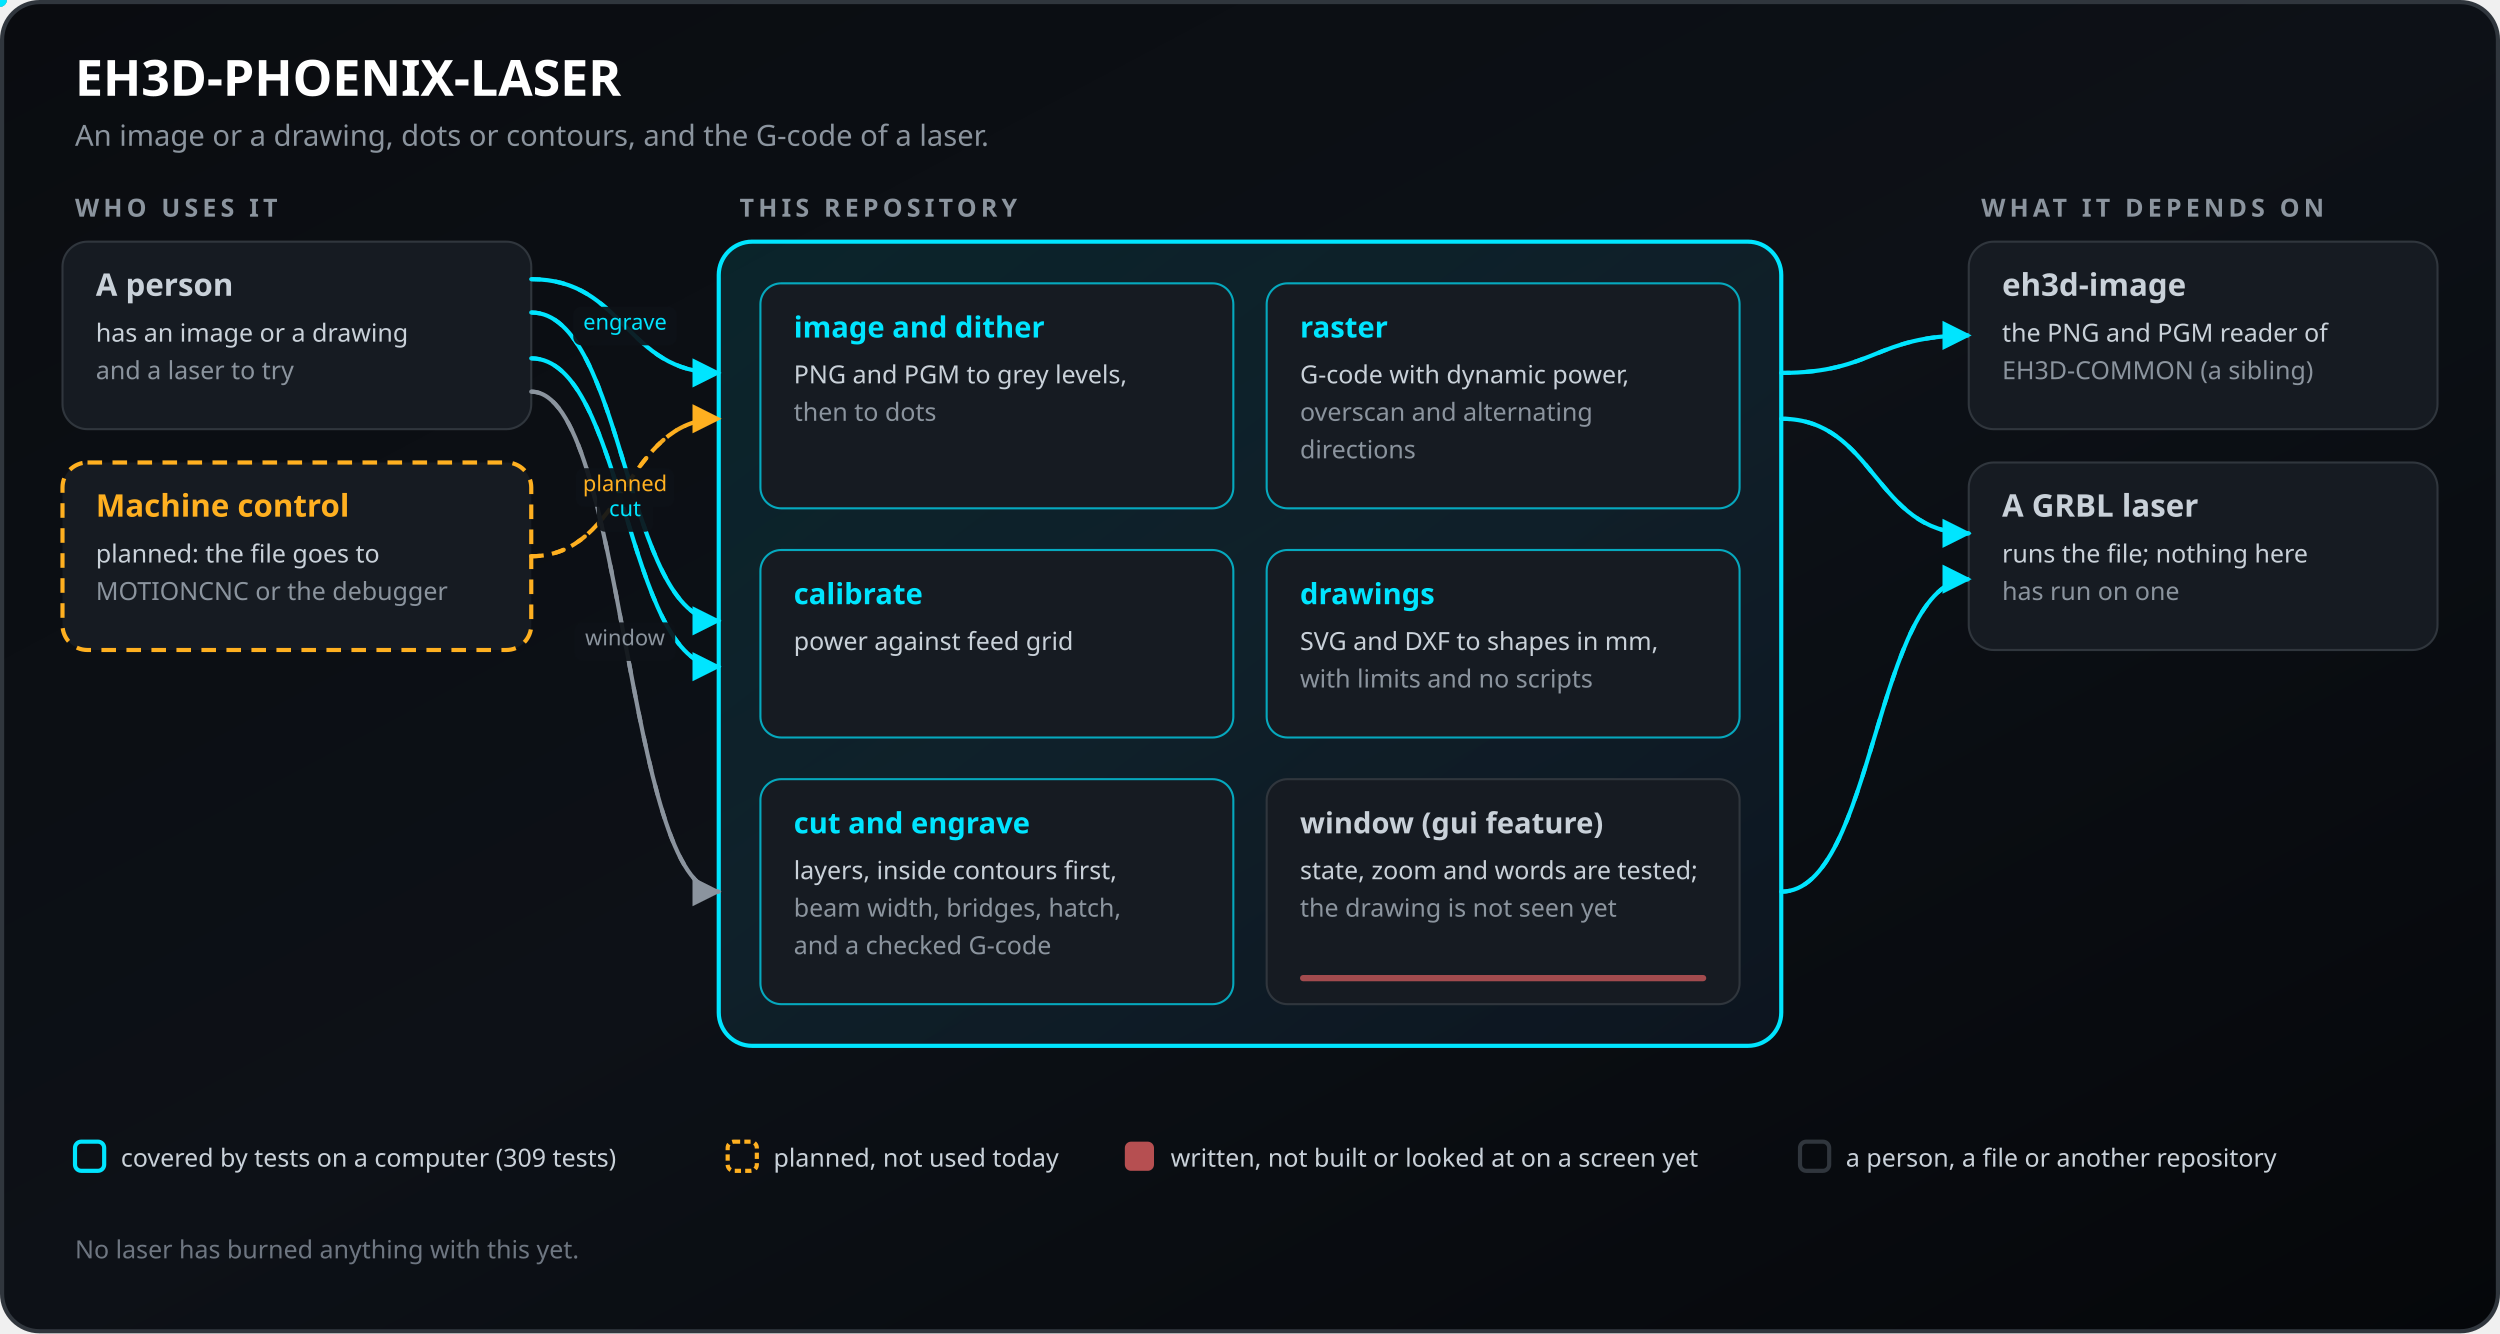
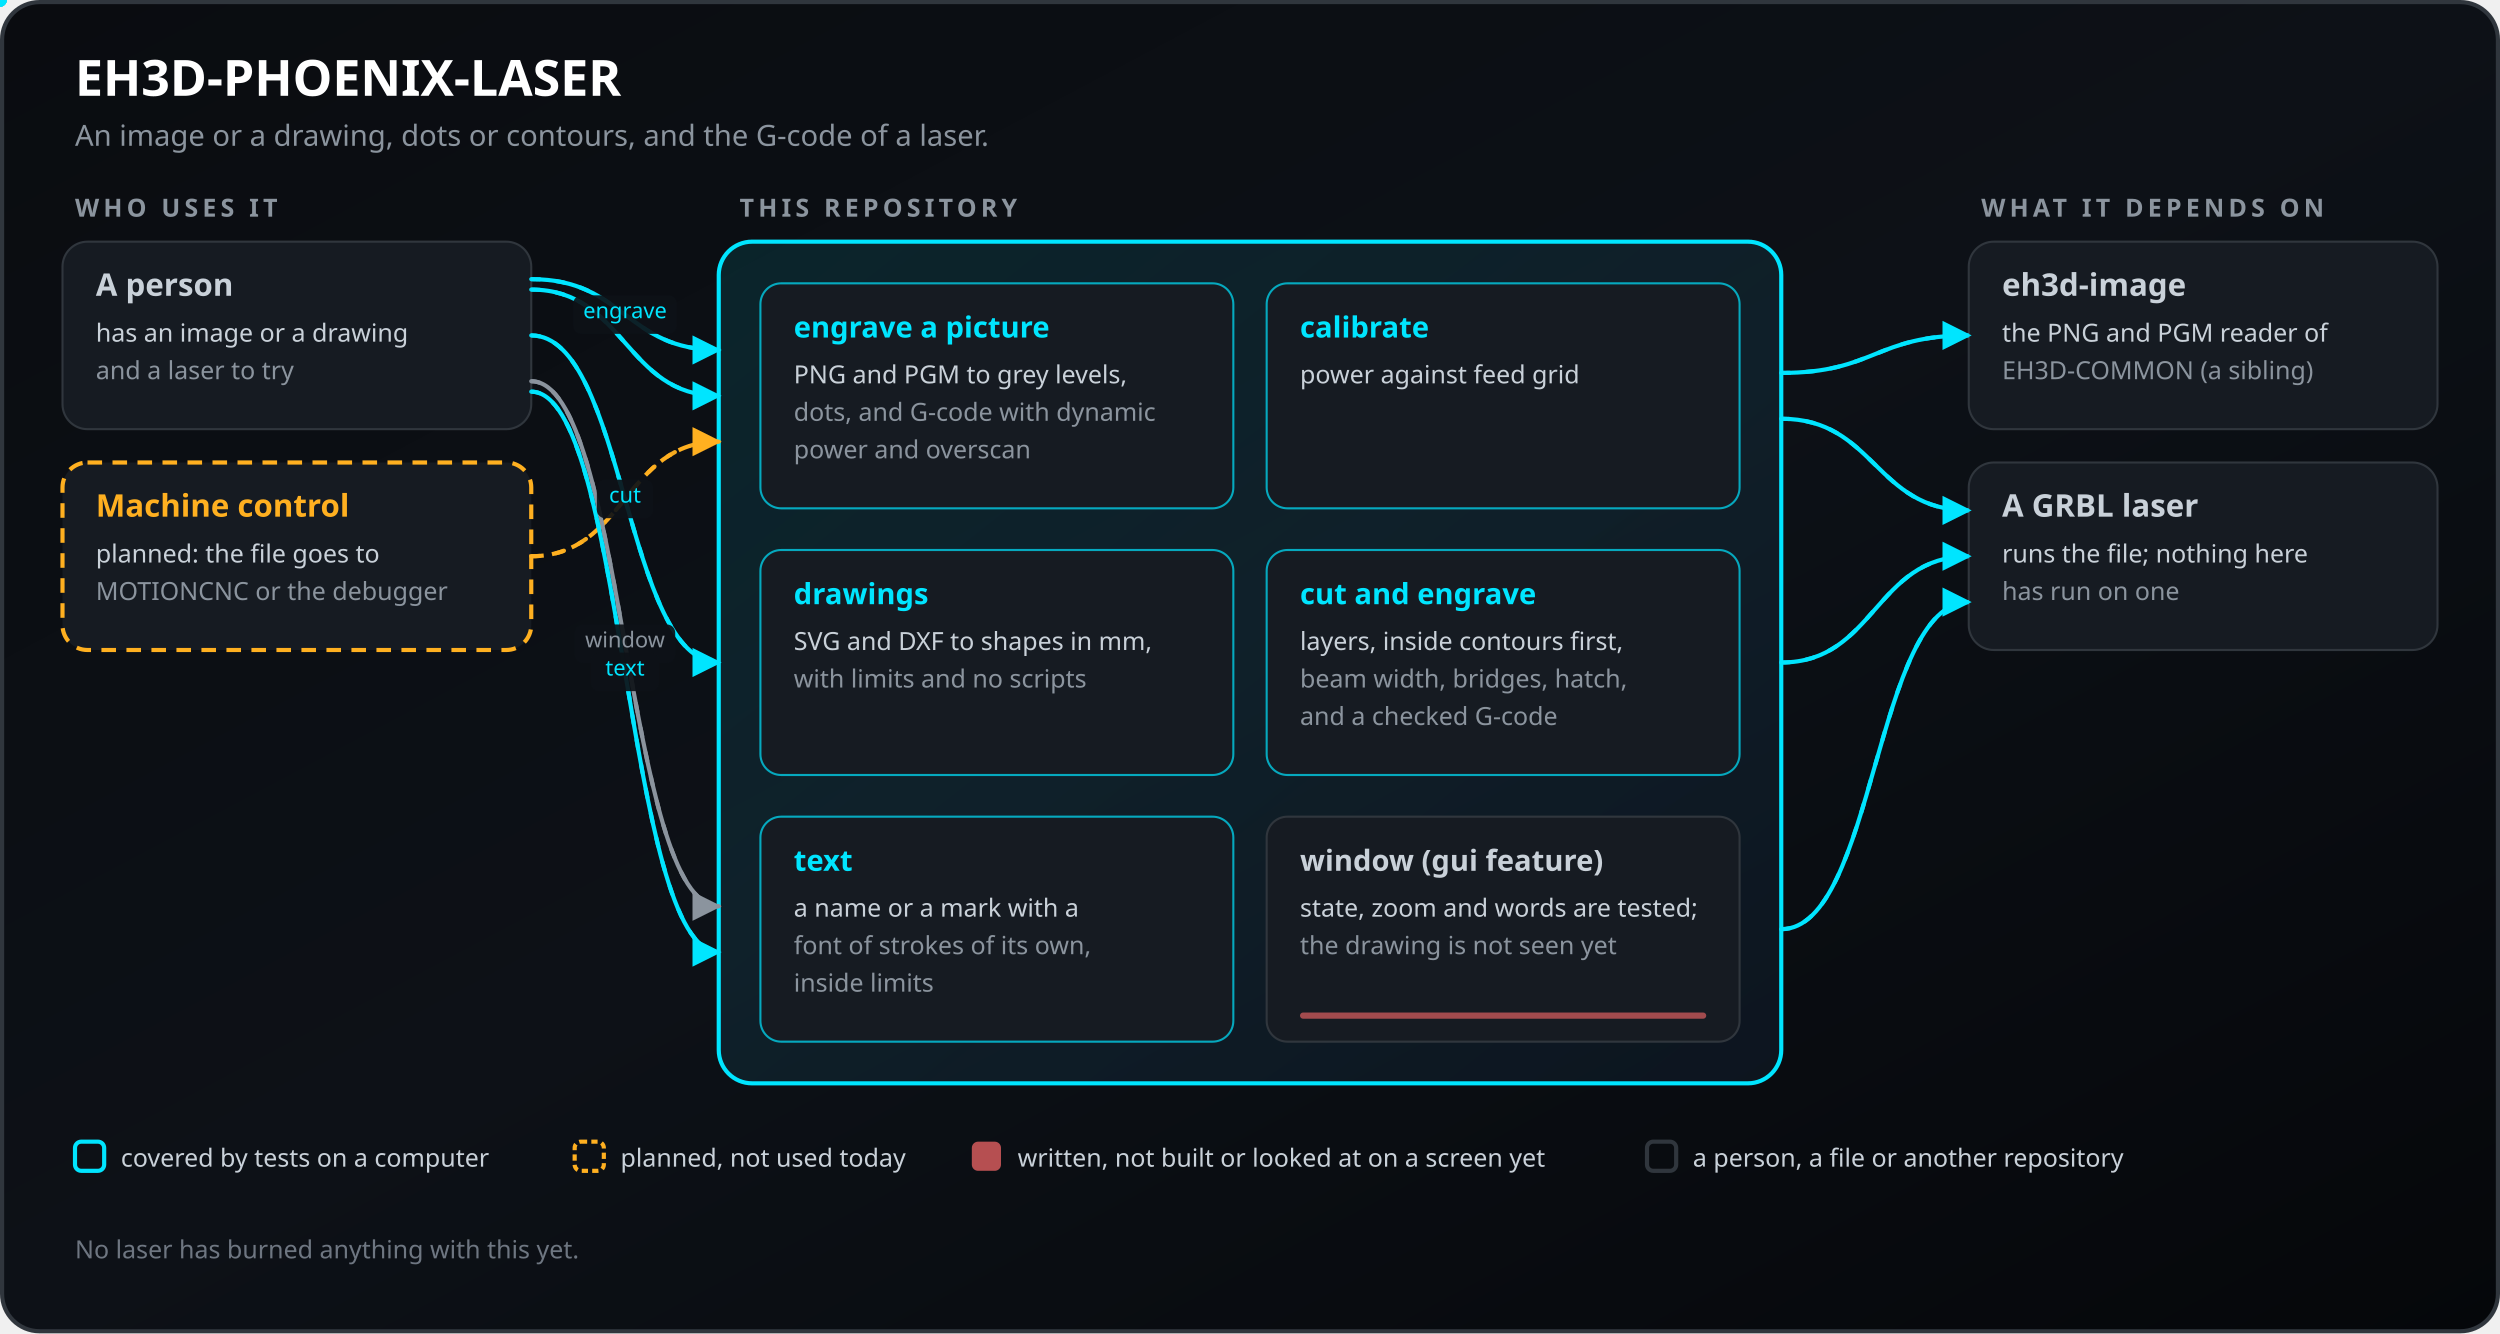
<svg xmlns="http://www.w3.org/2000/svg" viewBox="0 0 1200 640" width="1200" height="640" role="img" aria-labelledby="t d" font-family="'Segoe UI','Noto Sans','Noto Sans CJK SC','Microsoft YaHei','Yu Gothic','Helvetica Neue',Helvetica,Arial,sans-serif">
  <defs>
    <linearGradient id="bg" x1="0" y1="0" x2="1" y2="1">
      <stop offset="0" stop-color="#0A0C10" />
      <stop offset="0.5" stop-color="#0D1117" />
      <stop offset="1" stop-color="#05070A" />
    </linearGradient>
    <linearGradient id="card" x1="0" y1="0" x2="1" y2="1">
      <stop offset="0" stop-color="#121821" />
      <stop offset="1" stop-color="#0B0F15" />
    </linearGradient>
    <linearGradient id="line" x1="0" y1="0" x2="1" y2="0">
      <stop offset="0" stop-color="#00E5FF" />
      <stop offset="1" stop-color="#FF0055" />
    </linearGradient>
    <filter id="glow" x="-50%" y="-50%" width="200%" height="200%">
      <feGaussianBlur stdDeviation="3" result="b" />
      <feMerge>
        <feMergeNode in="b" />
        <feMergeNode in="SourceGraphic" />
      </feMerge>
    </filter>
    <linearGradient id="svc" x1="0" y1="0" x2="1" y2="1">
      <stop offset="0" stop-color="#00E5FF" stop-opacity="0.10" />
      <stop offset="1" stop-color="#4DA3FF" stop-opacity="0.06" />
    </linearGradient>
    <marker id="m00E5FF" viewBox="0 0 10 10" refX="9" refY="5" markerWidth="7" markerHeight="7" orient="auto-start-reverse">
      <path d="M0 0L10 5L0 10z" fill="#00E5FF" />
    </marker>
    <marker id="mC9D1D9" viewBox="0 0 10 10" refX="9" refY="5" markerWidth="7" markerHeight="7" orient="auto-start-reverse">
      <path d="M0 0L10 5L0 10z" fill="#C9D1D9" />
    </marker>
    <marker id="mFFB020" viewBox="0 0 10 10" refX="9" refY="5" markerWidth="7" markerHeight="7" orient="auto-start-reverse">
      <path d="M0 0L10 5L0 10z" fill="#FFB020" />
    </marker>
    <marker id="m30363D" viewBox="0 0 10 10" refX="9" refY="5" markerWidth="7" markerHeight="7" orient="auto-start-reverse">
      <path d="M0 0L10 5L0 10z" fill="#8B949E" />
    </marker>
  </defs>
  <rect x="1" y="1" width="1198" height="638" rx="18" fill="url(#bg)" stroke="#30363D" stroke-width="2" />
  <text x="36" y="46" font-family="'Segoe UI','Noto Sans','Noto Sans CJK SC','Microsoft YaHei','Yu Gothic','Helvetica Neue',Helvetica,Arial,sans-serif" font-size="24" font-weight="700" fill="#FFFFFF" text-anchor="start">EH3D-PHOENIX-LASER</text>
  <text x="36" y="70" font-family="'Segoe UI','Noto Sans','Noto Sans CJK SC','Microsoft YaHei','Yu Gothic','Helvetica Neue',Helvetica,Arial,sans-serif" font-size="14" font-weight="400" fill="#8B949E" text-anchor="start">An image or a drawing, dots or contours, and the G-code of a laser.</text>
  <text x="36" y="104" font-family="'Segoe UI','Noto Sans','Noto Sans CJK SC','Microsoft YaHei','Yu Gothic','Helvetica Neue',Helvetica,Arial,sans-serif" font-size="12" font-weight="700" fill="#8B949E" text-anchor="start" letter-spacing="2">WHO USES IT</text>
  <text x="355" y="104" font-family="'Segoe UI','Noto Sans','Noto Sans CJK SC','Microsoft YaHei','Yu Gothic','Helvetica Neue',Helvetica,Arial,sans-serif" font-size="12" font-weight="700" fill="#8B949E" text-anchor="start" letter-spacing="2">THIS REPOSITORY</text>
  <text x="951" y="104" font-family="'Segoe UI','Noto Sans','Noto Sans CJK SC','Microsoft YaHei','Yu Gothic','Helvetica Neue',Helvetica,Arial,sans-serif" font-size="12" font-weight="700" fill="#8B949E" text-anchor="start" letter-spacing="2">WHAT IT DEPENDS ON</text>
-   <rect x="345" y="116" width="510" height="386" rx="16" fill="url(#svc)" stroke="#00E5FF" stroke-width="2">
+   <rect x="345" y="116" width="510" height="404" rx="16" fill="url(#svc)" stroke="#00E5FF" stroke-width="2">
    <animate attributeName="stroke-opacity" values="0.55;1;0.55" dur="4s" repeatCount="indefinite" />
  </rect>
  <rect x="30" y="116" width="225" height="90" rx="12" fill="#161B22" stroke="#30363D" stroke-width="1" />
  <text x="46" y="142" font-family="'Segoe UI','Noto Sans','Noto Sans CJK SC','Microsoft YaHei','Yu Gothic','Helvetica Neue',Helvetica,Arial,sans-serif" font-size="15" font-weight="700" fill="#C9D1D9" text-anchor="start">A person</text>
  <text x="46" y="164" font-family="'Segoe UI','Noto Sans','Noto Sans CJK SC','Microsoft YaHei','Yu Gothic','Helvetica Neue',Helvetica,Arial,sans-serif" font-size="12" font-weight="400" fill="#C9D1D9" text-anchor="start">has an image or a drawing</text>
  <text x="46" y="182" font-family="'Segoe UI','Noto Sans','Noto Sans CJK SC','Microsoft YaHei','Yu Gothic','Helvetica Neue',Helvetica,Arial,sans-serif" font-size="12" font-weight="400" fill="#8B949E" text-anchor="start">and a laser to try</text>
  <rect x="30" y="222" width="225" height="90" rx="12" fill="#161B22" stroke="#FFB020" stroke-width="2" stroke-dasharray="7 5">
    <animate attributeName="stroke-dashoffset" from="0" to="-24" dur="3s" repeatCount="indefinite" />
  </rect>
  <text x="46" y="248" font-family="'Segoe UI','Noto Sans','Noto Sans CJK SC','Microsoft YaHei','Yu Gothic','Helvetica Neue',Helvetica,Arial,sans-serif" font-size="15" font-weight="700" fill="#FFB020" text-anchor="start">Machine control</text>
  <text x="46" y="270" font-family="'Segoe UI','Noto Sans','Noto Sans CJK SC','Microsoft YaHei','Yu Gothic','Helvetica Neue',Helvetica,Arial,sans-serif" font-size="12" font-weight="400" fill="#C9D1D9" text-anchor="start">planned: the file goes to</text>
  <text x="46" y="288" font-family="'Segoe UI','Noto Sans','Noto Sans CJK SC','Microsoft YaHei','Yu Gothic','Helvetica Neue',Helvetica,Arial,sans-serif" font-size="12" font-weight="400" fill="#8B949E" text-anchor="start">MOTIONCNC or the debugger</text>
  <rect x="365" y="136" width="227" height="108" rx="10" fill="#161B22" stroke="#00E5FF" stroke-width="1" stroke-opacity="0.7">
    <animate attributeName="stroke-opacity" values="0.45;1;0.45;0.45" keyTimes="0;0.08;0.2;1" dur="6s" begin="0s" repeatCount="indefinite" />
    <animate attributeName="stroke-width" values="1;2.4;1;1" keyTimes="0;0.08;0.2;1" dur="6s" begin="0s" repeatCount="indefinite" />
  </rect>
-   <text x="381" y="162" font-family="'Segoe UI','Noto Sans','Noto Sans CJK SC','Microsoft YaHei','Yu Gothic','Helvetica Neue',Helvetica,Arial,sans-serif" font-size="14" font-weight="700" fill="#00E5FF" text-anchor="start">image and dither</text>
+   <text x="381" y="162" font-family="'Segoe UI','Noto Sans','Noto Sans CJK SC','Microsoft YaHei','Yu Gothic','Helvetica Neue',Helvetica,Arial,sans-serif" font-size="14" font-weight="700" fill="#00E5FF" text-anchor="start">engrave a picture</text>
  <text x="381" y="184" font-family="'Segoe UI','Noto Sans','Noto Sans CJK SC','Microsoft YaHei','Yu Gothic','Helvetica Neue',Helvetica,Arial,sans-serif" font-size="12" font-weight="400" fill="#C9D1D9" text-anchor="start">PNG and PGM to grey levels,</text>
-   <text x="381" y="202" font-family="'Segoe UI','Noto Sans','Noto Sans CJK SC','Microsoft YaHei','Yu Gothic','Helvetica Neue',Helvetica,Arial,sans-serif" font-size="12" font-weight="400" fill="#8B949E" text-anchor="start">then to dots</text>
+   <text x="381" y="202" font-family="'Segoe UI','Noto Sans','Noto Sans CJK SC','Microsoft YaHei','Yu Gothic','Helvetica Neue',Helvetica,Arial,sans-serif" font-size="12" font-weight="400" fill="#8B949E" text-anchor="start">dots, and G-code with dynamic</text>
+   <text x="381" y="220" font-family="'Segoe UI','Noto Sans','Noto Sans CJK SC','Microsoft YaHei','Yu Gothic','Helvetica Neue',Helvetica,Arial,sans-serif" font-size="12" font-weight="400" fill="#8B949E" text-anchor="start">power and overscan</text>
  <rect x="608" y="136" width="227" height="108" rx="10" fill="#161B22" stroke="#00E5FF" stroke-width="1" stroke-opacity="0.7">
    <animate attributeName="stroke-opacity" values="0.45;1;0.45;0.45" keyTimes="0;0.08;0.2;1" dur="6s" begin="1s" repeatCount="indefinite" />
    <animate attributeName="stroke-width" values="1;2.4;1;1" keyTimes="0;0.08;0.2;1" dur="6s" begin="1s" repeatCount="indefinite" />
  </rect>
-   <text x="624" y="162" font-family="'Segoe UI','Noto Sans','Noto Sans CJK SC','Microsoft YaHei','Yu Gothic','Helvetica Neue',Helvetica,Arial,sans-serif" font-size="14" font-weight="700" fill="#00E5FF" text-anchor="start">raster</text>
-   <text x="624" y="184" font-family="'Segoe UI','Noto Sans','Noto Sans CJK SC','Microsoft YaHei','Yu Gothic','Helvetica Neue',Helvetica,Arial,sans-serif" font-size="12" font-weight="400" fill="#C9D1D9" text-anchor="start">G-code with dynamic power,</text>
-   <text x="624" y="202" font-family="'Segoe UI','Noto Sans','Noto Sans CJK SC','Microsoft YaHei','Yu Gothic','Helvetica Neue',Helvetica,Arial,sans-serif" font-size="12" font-weight="400" fill="#8B949E" text-anchor="start">overscan and alternating</text>
-   <text x="624" y="220" font-family="'Segoe UI','Noto Sans','Noto Sans CJK SC','Microsoft YaHei','Yu Gothic','Helvetica Neue',Helvetica,Arial,sans-serif" font-size="12" font-weight="400" fill="#8B949E" text-anchor="start">directions</text>
-   <rect x="365" y="264" width="227" height="90" rx="10" fill="#161B22" stroke="#00E5FF" stroke-width="1" stroke-opacity="0.7">
+   <text x="624" y="162" font-family="'Segoe UI','Noto Sans','Noto Sans CJK SC','Microsoft YaHei','Yu Gothic','Helvetica Neue',Helvetica,Arial,sans-serif" font-size="14" font-weight="700" fill="#00E5FF" text-anchor="start">calibrate</text>
+   <text x="624" y="184" font-family="'Segoe UI','Noto Sans','Noto Sans CJK SC','Microsoft YaHei','Yu Gothic','Helvetica Neue',Helvetica,Arial,sans-serif" font-size="12" font-weight="400" fill="#C9D1D9" text-anchor="start">power against feed grid</text>
+   <rect x="365" y="264" width="227" height="108" rx="10" fill="#161B22" stroke="#00E5FF" stroke-width="1" stroke-opacity="0.7">
    <animate attributeName="stroke-opacity" values="0.45;1;0.45;0.45" keyTimes="0;0.08;0.2;1" dur="6s" begin="2s" repeatCount="indefinite" />
    <animate attributeName="stroke-width" values="1;2.4;1;1" keyTimes="0;0.08;0.2;1" dur="6s" begin="2s" repeatCount="indefinite" />
  </rect>
-   <text x="381" y="290" font-family="'Segoe UI','Noto Sans','Noto Sans CJK SC','Microsoft YaHei','Yu Gothic','Helvetica Neue',Helvetica,Arial,sans-serif" font-size="14" font-weight="700" fill="#00E5FF" text-anchor="start">calibrate</text>
-   <text x="381" y="312" font-family="'Segoe UI','Noto Sans','Noto Sans CJK SC','Microsoft YaHei','Yu Gothic','Helvetica Neue',Helvetica,Arial,sans-serif" font-size="12" font-weight="400" fill="#C9D1D9" text-anchor="start">power against feed grid</text>
-   <rect x="608" y="264" width="227" height="90" rx="10" fill="#161B22" stroke="#00E5FF" stroke-width="1" stroke-opacity="0.7">
+   <text x="381" y="290" font-family="'Segoe UI','Noto Sans','Noto Sans CJK SC','Microsoft YaHei','Yu Gothic','Helvetica Neue',Helvetica,Arial,sans-serif" font-size="14" font-weight="700" fill="#00E5FF" text-anchor="start">drawings</text>
+   <text x="381" y="312" font-family="'Segoe UI','Noto Sans','Noto Sans CJK SC','Microsoft YaHei','Yu Gothic','Helvetica Neue',Helvetica,Arial,sans-serif" font-size="12" font-weight="400" fill="#C9D1D9" text-anchor="start">SVG and DXF to shapes in mm,</text>
+   <text x="381" y="330" font-family="'Segoe UI','Noto Sans','Noto Sans CJK SC','Microsoft YaHei','Yu Gothic','Helvetica Neue',Helvetica,Arial,sans-serif" font-size="12" font-weight="400" fill="#8B949E" text-anchor="start">with limits and no scripts</text>
+   <rect x="608" y="264" width="227" height="108" rx="10" fill="#161B22" stroke="#00E5FF" stroke-width="1" stroke-opacity="0.7">
    <animate attributeName="stroke-opacity" values="0.45;1;0.45;0.45" keyTimes="0;0.08;0.2;1" dur="6s" begin="3s" repeatCount="indefinite" />
    <animate attributeName="stroke-width" values="1;2.4;1;1" keyTimes="0;0.08;0.2;1" dur="6s" begin="3s" repeatCount="indefinite" />
  </rect>
-   <text x="624" y="290" font-family="'Segoe UI','Noto Sans','Noto Sans CJK SC','Microsoft YaHei','Yu Gothic','Helvetica Neue',Helvetica,Arial,sans-serif" font-size="14" font-weight="700" fill="#00E5FF" text-anchor="start">drawings</text>
-   <text x="624" y="312" font-family="'Segoe UI','Noto Sans','Noto Sans CJK SC','Microsoft YaHei','Yu Gothic','Helvetica Neue',Helvetica,Arial,sans-serif" font-size="12" font-weight="400" fill="#C9D1D9" text-anchor="start">SVG and DXF to shapes in mm,</text>
-   <text x="624" y="330" font-family="'Segoe UI','Noto Sans','Noto Sans CJK SC','Microsoft YaHei','Yu Gothic','Helvetica Neue',Helvetica,Arial,sans-serif" font-size="12" font-weight="400" fill="#8B949E" text-anchor="start">with limits and no scripts</text>
-   <rect x="365" y="374" width="227" height="108" rx="10" fill="#161B22" stroke="#00E5FF" stroke-width="1" stroke-opacity="0.7">
+   <text x="624" y="290" font-family="'Segoe UI','Noto Sans','Noto Sans CJK SC','Microsoft YaHei','Yu Gothic','Helvetica Neue',Helvetica,Arial,sans-serif" font-size="14" font-weight="700" fill="#00E5FF" text-anchor="start">cut and engrave</text>
+   <text x="624" y="312" font-family="'Segoe UI','Noto Sans','Noto Sans CJK SC','Microsoft YaHei','Yu Gothic','Helvetica Neue',Helvetica,Arial,sans-serif" font-size="12" font-weight="400" fill="#C9D1D9" text-anchor="start">layers, inside contours first,</text>
+   <text x="624" y="330" font-family="'Segoe UI','Noto Sans','Noto Sans CJK SC','Microsoft YaHei','Yu Gothic','Helvetica Neue',Helvetica,Arial,sans-serif" font-size="12" font-weight="400" fill="#8B949E" text-anchor="start">beam width, bridges, hatch,</text>
+   <text x="624" y="348" font-family="'Segoe UI','Noto Sans','Noto Sans CJK SC','Microsoft YaHei','Yu Gothic','Helvetica Neue',Helvetica,Arial,sans-serif" font-size="12" font-weight="400" fill="#8B949E" text-anchor="start">and a checked G-code</text>
+   <rect x="365" y="392" width="227" height="108" rx="10" fill="#161B22" stroke="#00E5FF" stroke-width="1" stroke-opacity="0.7">
    <animate attributeName="stroke-opacity" values="0.45;1;0.45;0.45" keyTimes="0;0.08;0.2;1" dur="6s" begin="4s" repeatCount="indefinite" />
    <animate attributeName="stroke-width" values="1;2.4;1;1" keyTimes="0;0.08;0.2;1" dur="6s" begin="4s" repeatCount="indefinite" />
  </rect>
-   <text x="381" y="400" font-family="'Segoe UI','Noto Sans','Noto Sans CJK SC','Microsoft YaHei','Yu Gothic','Helvetica Neue',Helvetica,Arial,sans-serif" font-size="14" font-weight="700" fill="#00E5FF" text-anchor="start">cut and engrave</text>
-   <text x="381" y="422" font-family="'Segoe UI','Noto Sans','Noto Sans CJK SC','Microsoft YaHei','Yu Gothic','Helvetica Neue',Helvetica,Arial,sans-serif" font-size="12" font-weight="400" fill="#C9D1D9" text-anchor="start">layers, inside contours first,</text>
-   <text x="381" y="440" font-family="'Segoe UI','Noto Sans','Noto Sans CJK SC','Microsoft YaHei','Yu Gothic','Helvetica Neue',Helvetica,Arial,sans-serif" font-size="12" font-weight="400" fill="#8B949E" text-anchor="start">beam width, bridges, hatch,</text>
-   <text x="381" y="458" font-family="'Segoe UI','Noto Sans','Noto Sans CJK SC','Microsoft YaHei','Yu Gothic','Helvetica Neue',Helvetica,Arial,sans-serif" font-size="12" font-weight="400" fill="#8B949E" text-anchor="start">and a checked G-code</text>
-   <rect x="608" y="374" width="227" height="108" rx="10" fill="#161B22" stroke="#30363D" stroke-width="1">
+   <text x="381" y="418" font-family="'Segoe UI','Noto Sans','Noto Sans CJK SC','Microsoft YaHei','Yu Gothic','Helvetica Neue',Helvetica,Arial,sans-serif" font-size="14" font-weight="700" fill="#00E5FF" text-anchor="start">text</text>
+   <text x="381" y="440" font-family="'Segoe UI','Noto Sans','Noto Sans CJK SC','Microsoft YaHei','Yu Gothic','Helvetica Neue',Helvetica,Arial,sans-serif" font-size="12" font-weight="400" fill="#C9D1D9" text-anchor="start">a name or a mark with a</text>
+   <text x="381" y="458" font-family="'Segoe UI','Noto Sans','Noto Sans CJK SC','Microsoft YaHei','Yu Gothic','Helvetica Neue',Helvetica,Arial,sans-serif" font-size="12" font-weight="400" fill="#8B949E" text-anchor="start">font of strokes of its own,</text>
+   <text x="381" y="476" font-family="'Segoe UI','Noto Sans','Noto Sans CJK SC','Microsoft YaHei','Yu Gothic','Helvetica Neue',Helvetica,Arial,sans-serif" font-size="12" font-weight="400" fill="#8B949E" text-anchor="start">inside limits</text>
+   <rect x="608" y="392" width="227" height="108" rx="10" fill="#161B22" stroke="#30363D" stroke-width="1">
    <animate attributeName="stroke-opacity" values="0.45;1;0.45;0.45" keyTimes="0;0.08;0.2;1" dur="6s" begin="5s" repeatCount="indefinite" />
    <animate attributeName="stroke-width" values="1;2.4;1;1" keyTimes="0;0.08;0.2;1" dur="6s" begin="5s" repeatCount="indefinite" />
  </rect>
-   <text x="624" y="400" font-family="'Segoe UI','Noto Sans','Noto Sans CJK SC','Microsoft YaHei','Yu Gothic','Helvetica Neue',Helvetica,Arial,sans-serif" font-size="14" font-weight="700" fill="#C9D1D9" text-anchor="start">window (gui feature)</text>
-   <text x="624" y="422" font-family="'Segoe UI','Noto Sans','Noto Sans CJK SC','Microsoft YaHei','Yu Gothic','Helvetica Neue',Helvetica,Arial,sans-serif" font-size="12" font-weight="400" fill="#C9D1D9" text-anchor="start">state, zoom and words are tested;</text>
-   <text x="624" y="440" font-family="'Segoe UI','Noto Sans','Noto Sans CJK SC','Microsoft YaHei','Yu Gothic','Helvetica Neue',Helvetica,Arial,sans-serif" font-size="12" font-weight="400" fill="#8B949E" text-anchor="start">the drawing is not seen yet</text>
-   <rect x="624" y="468" width="195" height="3" rx="1.5" fill="#FF6B6B" opacity="0.6">
+   <text x="624" y="418" font-family="'Segoe UI','Noto Sans','Noto Sans CJK SC','Microsoft YaHei','Yu Gothic','Helvetica Neue',Helvetica,Arial,sans-serif" font-size="14" font-weight="700" fill="#C9D1D9" text-anchor="start">window (gui feature)</text>
+   <text x="624" y="440" font-family="'Segoe UI','Noto Sans','Noto Sans CJK SC','Microsoft YaHei','Yu Gothic','Helvetica Neue',Helvetica,Arial,sans-serif" font-size="12" font-weight="400" fill="#C9D1D9" text-anchor="start">state, zoom and words are tested;</text>
+   <text x="624" y="458" font-family="'Segoe UI','Noto Sans','Noto Sans CJK SC','Microsoft YaHei','Yu Gothic','Helvetica Neue',Helvetica,Arial,sans-serif" font-size="12" font-weight="400" fill="#8B949E" text-anchor="start">the drawing is not seen yet</text>
+   <rect x="624" y="486" width="195" height="3" rx="1.5" fill="#FF6B6B" opacity="0.6">
    <animate attributeName="opacity" values="0.25;0.85;0.25" dur="2.8s" repeatCount="indefinite" />
  </rect>
  <rect x="945" y="116" width="225" height="90" rx="12" fill="#161B22" stroke="#30363D" stroke-width="1" />
  <text x="961" y="142" font-family="'Segoe UI','Noto Sans','Noto Sans CJK SC','Microsoft YaHei','Yu Gothic','Helvetica Neue',Helvetica,Arial,sans-serif" font-size="15" font-weight="700" fill="#C9D1D9" text-anchor="start">eh3d-image</text>
  <text x="961" y="164" font-family="'Segoe UI','Noto Sans','Noto Sans CJK SC','Microsoft YaHei','Yu Gothic','Helvetica Neue',Helvetica,Arial,sans-serif" font-size="12" font-weight="400" fill="#C9D1D9" text-anchor="start">the PNG and PGM reader of</text>
  <text x="961" y="182" font-family="'Segoe UI','Noto Sans','Noto Sans CJK SC','Microsoft YaHei','Yu Gothic','Helvetica Neue',Helvetica,Arial,sans-serif" font-size="12" font-weight="400" fill="#8B949E" text-anchor="start">EH3D-COMMON (a sibling)</text>
  <rect x="945" y="222" width="225" height="90" rx="12" fill="#161B22" stroke="#30363D" stroke-width="1" />
  <text x="961" y="248" font-family="'Segoe UI','Noto Sans','Noto Sans CJK SC','Microsoft YaHei','Yu Gothic','Helvetica Neue',Helvetica,Arial,sans-serif" font-size="15" font-weight="700" fill="#C9D1D9" text-anchor="start">A GRBL laser</text>
  <text x="961" y="270" font-family="'Segoe UI','Noto Sans','Noto Sans CJK SC','Microsoft YaHei','Yu Gothic','Helvetica Neue',Helvetica,Arial,sans-serif" font-size="12" font-weight="400" fill="#C9D1D9" text-anchor="start">runs the file; nothing here</text>
  <text x="961" y="288" font-family="'Segoe UI','Noto Sans','Noto Sans CJK SC','Microsoft YaHei','Yu Gothic','Helvetica Neue',Helvetica,Arial,sans-serif" font-size="12" font-weight="400" fill="#8B949E" text-anchor="start">has run on one</text>
-   <path id="p0" d="M255 134 C300 134 300 179 345 179" stroke="#00E5FF" stroke-width="2" fill="none" marker-end="url(#m00E5FF)" />
-   <path d="M255 134 C300 134 300 179 345 179" stroke="#00E5FF" stroke-width="2" fill="none" stroke-linecap="round" stroke-dasharray="4 8" opacity="0.95">
+   <path id="p0" d="M255 134 C300 134 300 168 345 168" stroke="#00E5FF" stroke-width="2" fill="none" marker-end="url(#m00E5FF)" />
+   <path d="M255 134 C300 134 300 168 345 168" stroke="#00E5FF" stroke-width="2" fill="none" stroke-linecap="round" stroke-dasharray="4 8" opacity="0.95">
    <animate attributeName="stroke-dashoffset" from="0" to="-24" dur="1.2s" repeatCount="indefinite" />
  </path>
  <circle r="3.2" fill="#00E5FF">
    <animateMotion dur="1.8s" begin="0.00s" repeatCount="indefinite">
      <mpath href="#p0" />
    </animateMotion>
    <animate attributeName="opacity" values="0;1;1;0" keyTimes="0;0.15;0.85;1" dur="1.8s" begin="0.00s" repeatCount="indefinite" />
  </circle>
-   <path id="p1" d="M255 150 C300 150 300 298 345 298" stroke="#00E5FF" stroke-width="2" fill="none" marker-end="url(#m00E5FF)" />
-   <path d="M255 150 C300 150 300 298 345 298" stroke="#00E5FF" stroke-width="2" fill="none" stroke-linecap="round" stroke-dasharray="4 8" opacity="0.95">
+   <path id="p1" d="M255 139 C300 139 300 190 345 190" stroke="#00E5FF" stroke-width="2" fill="none" marker-end="url(#m00E5FF)" />
+   <path d="M255 139 C300 139 300 190 345 190" stroke="#00E5FF" stroke-width="2" fill="none" stroke-linecap="round" stroke-dasharray="4 8" opacity="0.95">
    <animate attributeName="stroke-dashoffset" from="0" to="-24" dur="1.2s" repeatCount="indefinite" />
  </path>
  <circle r="3.2" fill="#00E5FF">
    <animateMotion dur="1.8s" begin="0.35s" repeatCount="indefinite">
      <mpath href="#p1" />
    </animateMotion>
    <animate attributeName="opacity" values="0;1;1;0" keyTimes="0;0.15;0.85;1" dur="1.8s" begin="0.35s" repeatCount="indefinite" />
  </circle>
-   <path id="p2" d="M255 267 C300 267 300 201 345 201" stroke="#FFB020" stroke-width="2" fill="none" stroke-dasharray="6 4" marker-end="url(#mFFB020)" />
-   <path d="M255 267 C300 267 300 201 345 201" stroke="#FFB020" stroke-width="2" fill="none" stroke-linecap="round" stroke-dasharray="4 8" opacity="0.95">
+   <path id="p2" d="M255 267 C300 267 300 212 345 212" stroke="#FFB020" stroke-width="2" fill="none" stroke-dasharray="6 4" marker-end="url(#mFFB020)" />
+   <path d="M255 267 C300 267 300 212 345 212" stroke="#FFB020" stroke-width="2" fill="none" stroke-linecap="round" stroke-dasharray="4 8" opacity="0.95">
    <animate attributeName="stroke-dashoffset" from="0" to="-24" dur="1.2s" repeatCount="indefinite" />
  </path>
  <circle r="3.2" fill="#FFB020">
    <animateMotion dur="1.8s" begin="0.70s" repeatCount="indefinite">
      <mpath href="#p2" />
    </animateMotion>
    <animate attributeName="opacity" values="0;1;1;0" keyTimes="0;0.15;0.85;1" dur="1.8s" begin="0.70s" repeatCount="indefinite" />
  </circle>
-   <path id="p3" d="M255 172 C300 172 300 320 345 320" stroke="#00E5FF" stroke-width="2" fill="none" marker-end="url(#m00E5FF)" />
-   <path d="M255 172 C300 172 300 320 345 320" stroke="#00E5FF" stroke-width="2" fill="none" stroke-linecap="round" stroke-dasharray="4 8" opacity="0.95">
+   <path id="p3" d="M255 161 C300 161 300 318 345 318" stroke="#00E5FF" stroke-width="2" fill="none" marker-end="url(#m00E5FF)" />
+   <path d="M255 161 C300 161 300 318 345 318" stroke="#00E5FF" stroke-width="2" fill="none" stroke-linecap="round" stroke-dasharray="4 8" opacity="0.95">
    <animate attributeName="stroke-dashoffset" from="0" to="-24" dur="1.2s" repeatCount="indefinite" />
  </path>
  <circle r="3.2" fill="#00E5FF">
    <animateMotion dur="1.8s" begin="1.05s" repeatCount="indefinite">
      <mpath href="#p3" />
    </animateMotion>
    <animate attributeName="opacity" values="0;1;1;0" keyTimes="0;0.15;0.85;1" dur="1.8s" begin="1.05s" repeatCount="indefinite" />
  </circle>
  <path id="p4" d="M855 179 C900 179 900 161 945 161" stroke="#00E5FF" stroke-width="2" fill="none" marker-end="url(#m00E5FF)" />
  <path d="M855 179 C900 179 900 161 945 161" stroke="#00E5FF" stroke-width="2" fill="none" stroke-linecap="round" stroke-dasharray="4 8" opacity="0.95">
    <animate attributeName="stroke-dashoffset" from="0" to="-24" dur="1.2s" repeatCount="indefinite" />
  </path>
  <circle r="3.2" fill="#00E5FF">
    <animateMotion dur="1.8s" begin="1.40s" repeatCount="indefinite">
      <mpath href="#p4" />
    </animateMotion>
    <animate attributeName="opacity" values="0;1;1;0" keyTimes="0;0.15;0.85;1" dur="1.8s" begin="1.40s" repeatCount="indefinite" />
  </circle>
-   <path id="p5" d="M855 201 C900 201 900 256 945 256" stroke="#00E5FF" stroke-width="2" fill="none" marker-end="url(#m00E5FF)" />
-   <path d="M855 201 C900 201 900 256 945 256" stroke="#00E5FF" stroke-width="2" fill="none" stroke-linecap="round" stroke-dasharray="4 8" opacity="0.95">
+   <path id="p5" d="M855 201 C900 201 900 245 945 245" stroke="#00E5FF" stroke-width="2" fill="none" marker-end="url(#m00E5FF)" />
+   <path d="M855 201 C900 201 900 245 945 245" stroke="#00E5FF" stroke-width="2" fill="none" stroke-linecap="round" stroke-dasharray="4 8" opacity="0.95">
    <animate attributeName="stroke-dashoffset" from="0" to="-24" dur="1.2s" repeatCount="indefinite" />
  </path>
  <circle r="3.2" fill="#00E5FF">
    <animateMotion dur="1.8s" begin="1.75s" repeatCount="indefinite">
      <mpath href="#p5" />
    </animateMotion>
    <animate attributeName="opacity" values="0;1;1;0" keyTimes="0;0.15;0.85;1" dur="1.8s" begin="1.75s" repeatCount="indefinite" />
  </circle>
-   <path id="p6" d="M255 188 C300 188 300 428 345 428" stroke="#8B949E" stroke-width="2" fill="none" marker-end="url(#m30363D)" />
-   <path d="M255 188 C300 188 300 428 345 428" stroke="#8B949E" stroke-width="2" fill="none" stroke-linecap="round" stroke-dasharray="4 8" opacity="0.95">
+   <path id="p6" d="M255 183 C300 183 300 435 345 435" stroke="#8B949E" stroke-width="2" fill="none" marker-end="url(#m30363D)" />
+   <path d="M255 183 C300 183 300 435 345 435" stroke="#8B949E" stroke-width="2" fill="none" stroke-linecap="round" stroke-dasharray="4 8" opacity="0.95">
    <animate attributeName="stroke-dashoffset" from="0" to="-24" dur="1.2s" repeatCount="indefinite" />
  </path>
  <circle r="3.2" fill="#8B949E">
    <animateMotion dur="1.8s" begin="2.10s" repeatCount="indefinite">
      <mpath href="#p6" />
    </animateMotion>
    <animate attributeName="opacity" values="0;1;1;0" keyTimes="0;0.15;0.85;1" dur="1.8s" begin="2.10s" repeatCount="indefinite" />
  </circle>
-   <path id="p7" d="M855 428 C900 428 900 278 945 278" stroke="#00E5FF" stroke-width="2" fill="none" marker-end="url(#m00E5FF)" />
-   <path d="M855 428 C900 428 900 278 945 278" stroke="#00E5FF" stroke-width="2" fill="none" stroke-linecap="round" stroke-dasharray="4 8" opacity="0.95">
+   <path id="p7" d="M855 318 C900 318 900 267 945 267" stroke="#00E5FF" stroke-width="2" fill="none" marker-end="url(#m00E5FF)" />
+   <path d="M855 318 C900 318 900 267 945 267" stroke="#00E5FF" stroke-width="2" fill="none" stroke-linecap="round" stroke-dasharray="4 8" opacity="0.95">
    <animate attributeName="stroke-dashoffset" from="0" to="-24" dur="1.2s" repeatCount="indefinite" />
  </path>
  <circle r="3.2" fill="#00E5FF">
    <animateMotion dur="1.8s" begin="2.45s" repeatCount="indefinite">
      <mpath href="#p7" />
    </animateMotion>
    <animate attributeName="opacity" values="0;1;1;0" keyTimes="0;0.15;0.85;1" dur="1.8s" begin="2.45s" repeatCount="indefinite" />
  </circle>
-   <rect x="275.155" y="147.25" width="49.69" height="18.5" rx="4" fill="#0D1117" opacity="0.92" />
-   <text x="300" y="158.25" font-family="'Segoe UI','Noto Sans','Noto Sans CJK SC','Microsoft YaHei','Yu Gothic','Helvetica Neue',Helvetica,Arial,sans-serif" font-size="10.5" font-weight="400" fill="#00E5FF" text-anchor="middle">engrave</text>
-   <rect x="276.415" y="224.75" width="47.17" height="18.5" rx="4" fill="#0D1117" opacity="0.92" />
-   <text x="300" y="235.75" font-family="'Segoe UI','Noto Sans','Noto Sans CJK SC','Microsoft YaHei','Yu Gothic','Helvetica Neue',Helvetica,Arial,sans-serif" font-size="10.5" font-weight="400" fill="#FFB020" text-anchor="middle">planned</text>
-   <rect x="286.495" y="236.75" width="27.01" height="18.5" rx="4" fill="#0D1117" opacity="0.92" />
-   <text x="300" y="247.75" font-family="'Segoe UI','Noto Sans','Noto Sans CJK SC','Microsoft YaHei','Yu Gothic','Helvetica Neue',Helvetica,Arial,sans-serif" font-size="10.5" font-weight="400" fill="#00E5FF" text-anchor="middle">cut</text>
-   <rect x="275.89" y="298.75" width="48.22" height="18.5" rx="4" fill="#0D1117" opacity="0.92" />
-   <text x="300" y="309.75" font-family="'Segoe UI','Noto Sans','Noto Sans CJK SC','Microsoft YaHei','Yu Gothic','Helvetica Neue',Helvetica,Arial,sans-serif" font-size="10.5" font-weight="400" fill="#8B949E" text-anchor="middle">window</text>
+   <path id="p8" d="M255 188 C300 188 300 457 345 457" stroke="#00E5FF" stroke-width="2" fill="none" marker-end="url(#m00E5FF)" />
+   <path d="M255 188 C300 188 300 457 345 457" stroke="#00E5FF" stroke-width="2" fill="none" stroke-linecap="round" stroke-dasharray="4 8" opacity="0.95">
+     <animate attributeName="stroke-dashoffset" from="0" to="-24" dur="1.2s" repeatCount="indefinite" />
+   </path>
+   <circle r="3.2" fill="#00E5FF">
+     <animateMotion dur="1.8s" begin="2.80s" repeatCount="indefinite">
+       <mpath href="#p8" />
+     </animateMotion>
+     <animate attributeName="opacity" values="0;1;1;0" keyTimes="0;0.15;0.85;1" dur="1.8s" begin="2.80s" repeatCount="indefinite" />
+   </circle>
+   <path id="p9" d="M855 446 C900 446 900 289 945 289" stroke="#00E5FF" stroke-width="2" fill="none" marker-end="url(#m00E5FF)" />
+   <path d="M855 446 C900 446 900 289 945 289" stroke="#00E5FF" stroke-width="2" fill="none" stroke-linecap="round" stroke-dasharray="4 8" opacity="0.95">
+     <animate attributeName="stroke-dashoffset" from="0" to="-24" dur="1.2s" repeatCount="indefinite" />
+   </path>
+   <circle r="3.2" fill="#00E5FF">
+     <animateMotion dur="1.8s" begin="3.15s" repeatCount="indefinite">
+       <mpath href="#p9" />
+     </animateMotion>
+     <animate attributeName="opacity" values="0;1;1;0" keyTimes="0;0.15;0.85;1" dur="1.8s" begin="3.15s" repeatCount="indefinite" />
+   </circle>
+   <rect x="275.155" y="141.75" width="49.69" height="18.5" rx="4" fill="#0D1117" opacity="0.92" />
+   <text x="300" y="152.75" font-family="'Segoe UI','Noto Sans','Noto Sans CJK SC','Microsoft YaHei','Yu Gothic','Helvetica Neue',Helvetica,Arial,sans-serif" font-size="10.5" font-weight="400" fill="#00E5FF" text-anchor="middle">engrave</text>
+   <rect x="286.495" y="230.25" width="27.01" height="18.5" rx="4" fill="#0D1117" opacity="0.92" />
+   <text x="300" y="241.25" font-family="'Segoe UI','Noto Sans','Noto Sans CJK SC','Microsoft YaHei','Yu Gothic','Helvetica Neue',Helvetica,Arial,sans-serif" font-size="10.5" font-weight="400" fill="#00E5FF" text-anchor="middle">cut</text>
+   <rect x="275.89" y="299.75" width="48.22" height="18.5" rx="4" fill="#0D1117" opacity="0.92" />
+   <text x="300" y="310.75" font-family="'Segoe UI','Noto Sans','Noto Sans CJK SC','Microsoft YaHei','Yu Gothic','Helvetica Neue',Helvetica,Arial,sans-serif" font-size="10.5" font-weight="400" fill="#8B949E" text-anchor="middle">window</text>
+   <rect x="283.66" y="313.25" width="32.68" height="18.5" rx="4" fill="#0D1117" opacity="0.92" />
+   <text x="300" y="324.25" font-family="'Segoe UI','Noto Sans','Noto Sans CJK SC','Microsoft YaHei','Yu Gothic','Helvetica Neue',Helvetica,Arial,sans-serif" font-size="10.5" font-weight="400" fill="#00E5FF" text-anchor="middle">text</text>
  <rect x="36" y="548" width="14" height="14" rx="3" fill="none" stroke="#00E5FF" stroke-width="2" />
-   <text x="58" y="560" font-family="'Segoe UI','Noto Sans','Noto Sans CJK SC','Microsoft YaHei','Yu Gothic','Helvetica Neue',Helvetica,Arial,sans-serif" font-size="12" font-weight="400" fill="#C9D1D9" text-anchor="start">covered by tests on a computer (309 tests)</text>
-   <rect x="349.28" y="548" width="14" height="14" rx="3" fill="none" stroke="#FFB020" stroke-width="2" stroke-dasharray="3 2" />
-   <text x="371.28" y="560" font-family="'Segoe UI','Noto Sans','Noto Sans CJK SC','Microsoft YaHei','Yu Gothic','Helvetica Neue',Helvetica,Arial,sans-serif" font-size="12" font-weight="400" fill="#C9D1D9" text-anchor="start">planned, not used today</text>
-   <rect x="539.92" y="548" width="14" height="14" rx="3" fill="#FF6B6B" opacity="0.7" />
-   <text x="561.92" y="560" font-family="'Segoe UI','Noto Sans','Noto Sans CJK SC','Microsoft YaHei','Yu Gothic','Helvetica Neue',Helvetica,Arial,sans-serif" font-size="12" font-weight="400" fill="#C9D1D9" text-anchor="start">written, not built or looked at on a screen yet</text>
-   <rect x="864.0" y="548" width="14" height="14" rx="3" fill="none" stroke="#30363D" stroke-width="2" />
-   <text x="886" y="560" font-family="'Segoe UI','Noto Sans','Noto Sans CJK SC','Microsoft YaHei','Yu Gothic','Helvetica Neue',Helvetica,Arial,sans-serif" font-size="12" font-weight="400" fill="#C9D1D9" text-anchor="start">a person, a file or another repository</text>
+   <text x="58" y="560" font-family="'Segoe UI','Noto Sans','Noto Sans CJK SC','Microsoft YaHei','Yu Gothic','Helvetica Neue',Helvetica,Arial,sans-serif" font-size="12" font-weight="400" fill="#C9D1D9" text-anchor="start">covered by tests on a computer</text>
+   <rect x="275.84" y="548" width="14" height="14" rx="3" fill="none" stroke="#FFB020" stroke-width="2" stroke-dasharray="3 2" />
+   <text x="297.84" y="560" font-family="'Segoe UI','Noto Sans','Noto Sans CJK SC','Microsoft YaHei','Yu Gothic','Helvetica Neue',Helvetica,Arial,sans-serif" font-size="12" font-weight="400" fill="#C9D1D9" text-anchor="start">planned, not used today</text>
+   <rect x="466.48" y="548" width="14" height="14" rx="3" fill="#FF6B6B" opacity="0.7" />
+   <text x="488.48" y="560" font-family="'Segoe UI','Noto Sans','Noto Sans CJK SC','Microsoft YaHei','Yu Gothic','Helvetica Neue',Helvetica,Arial,sans-serif" font-size="12" font-weight="400" fill="#C9D1D9" text-anchor="start">written, not built or looked at on a screen yet</text>
+   <rect x="790.56" y="548" width="14" height="14" rx="3" fill="none" stroke="#30363D" stroke-width="2" />
+   <text x="812.56" y="560" font-family="'Segoe UI','Noto Sans','Noto Sans CJK SC','Microsoft YaHei','Yu Gothic','Helvetica Neue',Helvetica,Arial,sans-serif" font-size="12" font-weight="400" fill="#C9D1D9" text-anchor="start">a person, a file or another repository</text>
  <text x="36" y="604" font-family="'Segoe UI','Noto Sans','Noto Sans CJK SC','Microsoft YaHei','Yu Gothic','Helvetica Neue',Helvetica,Arial,sans-serif" font-size="12" font-weight="400" fill="#6E7681" text-anchor="start">No laser has burned anything with this yet.</text>
</svg>
